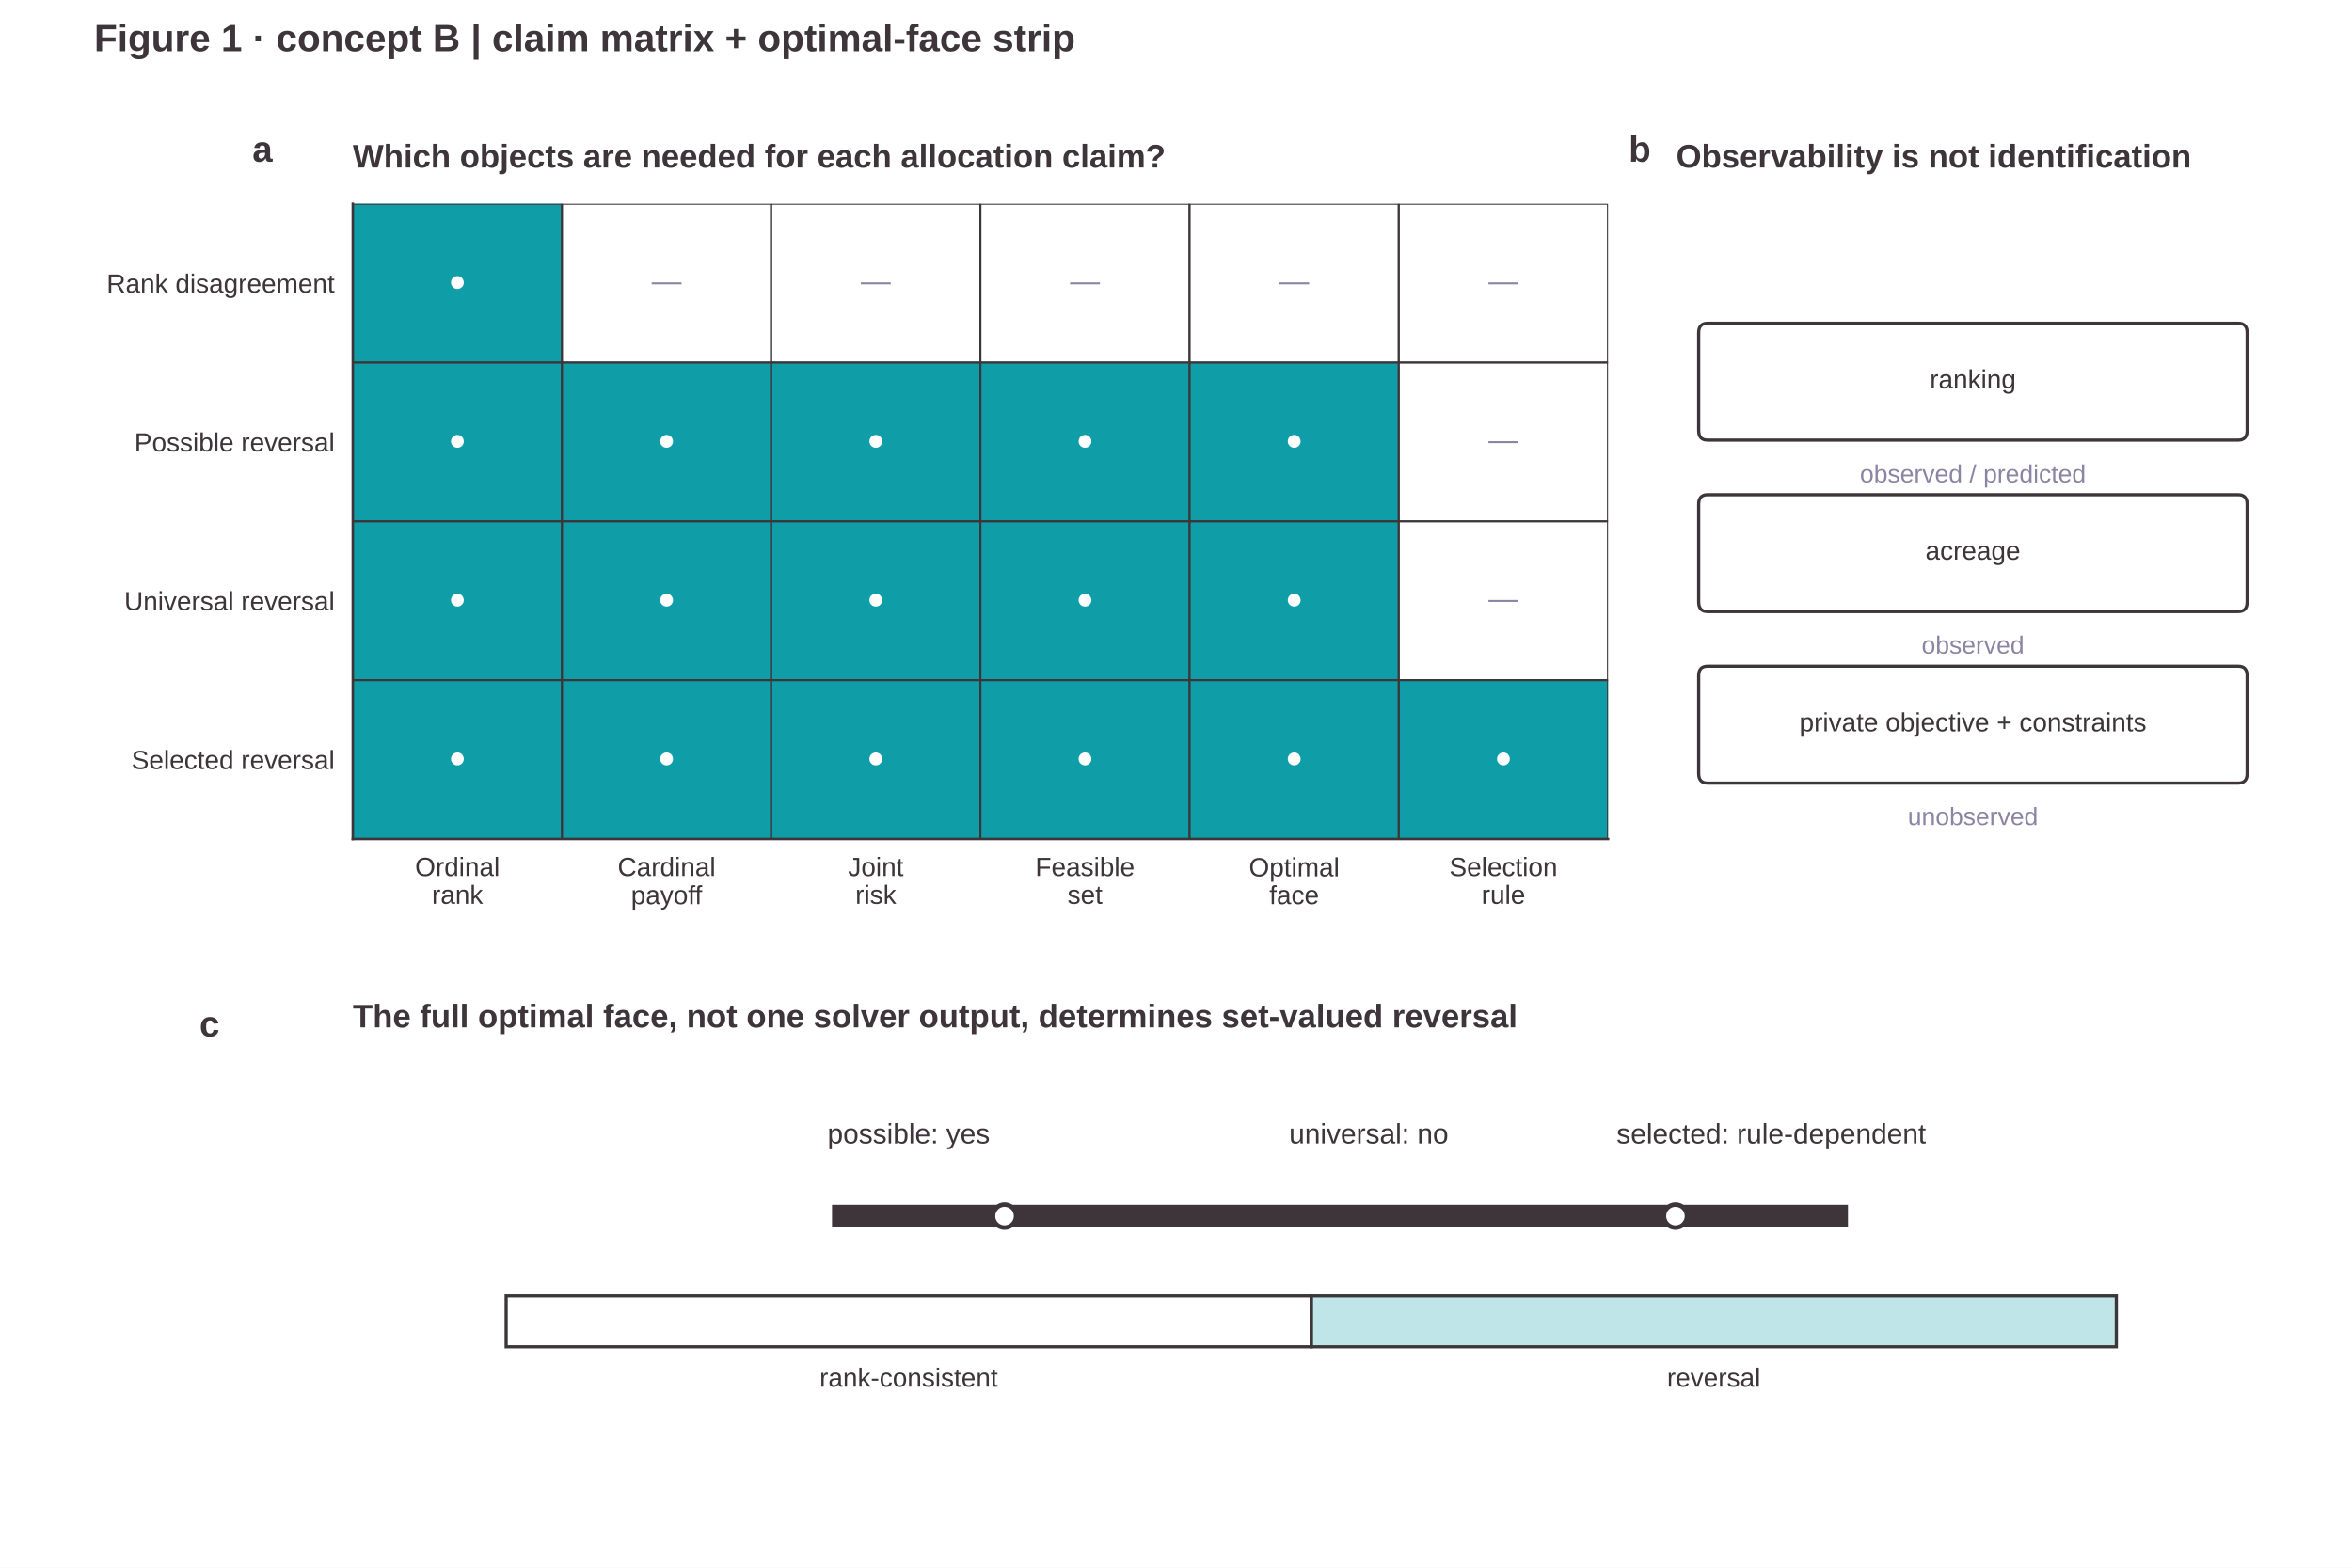
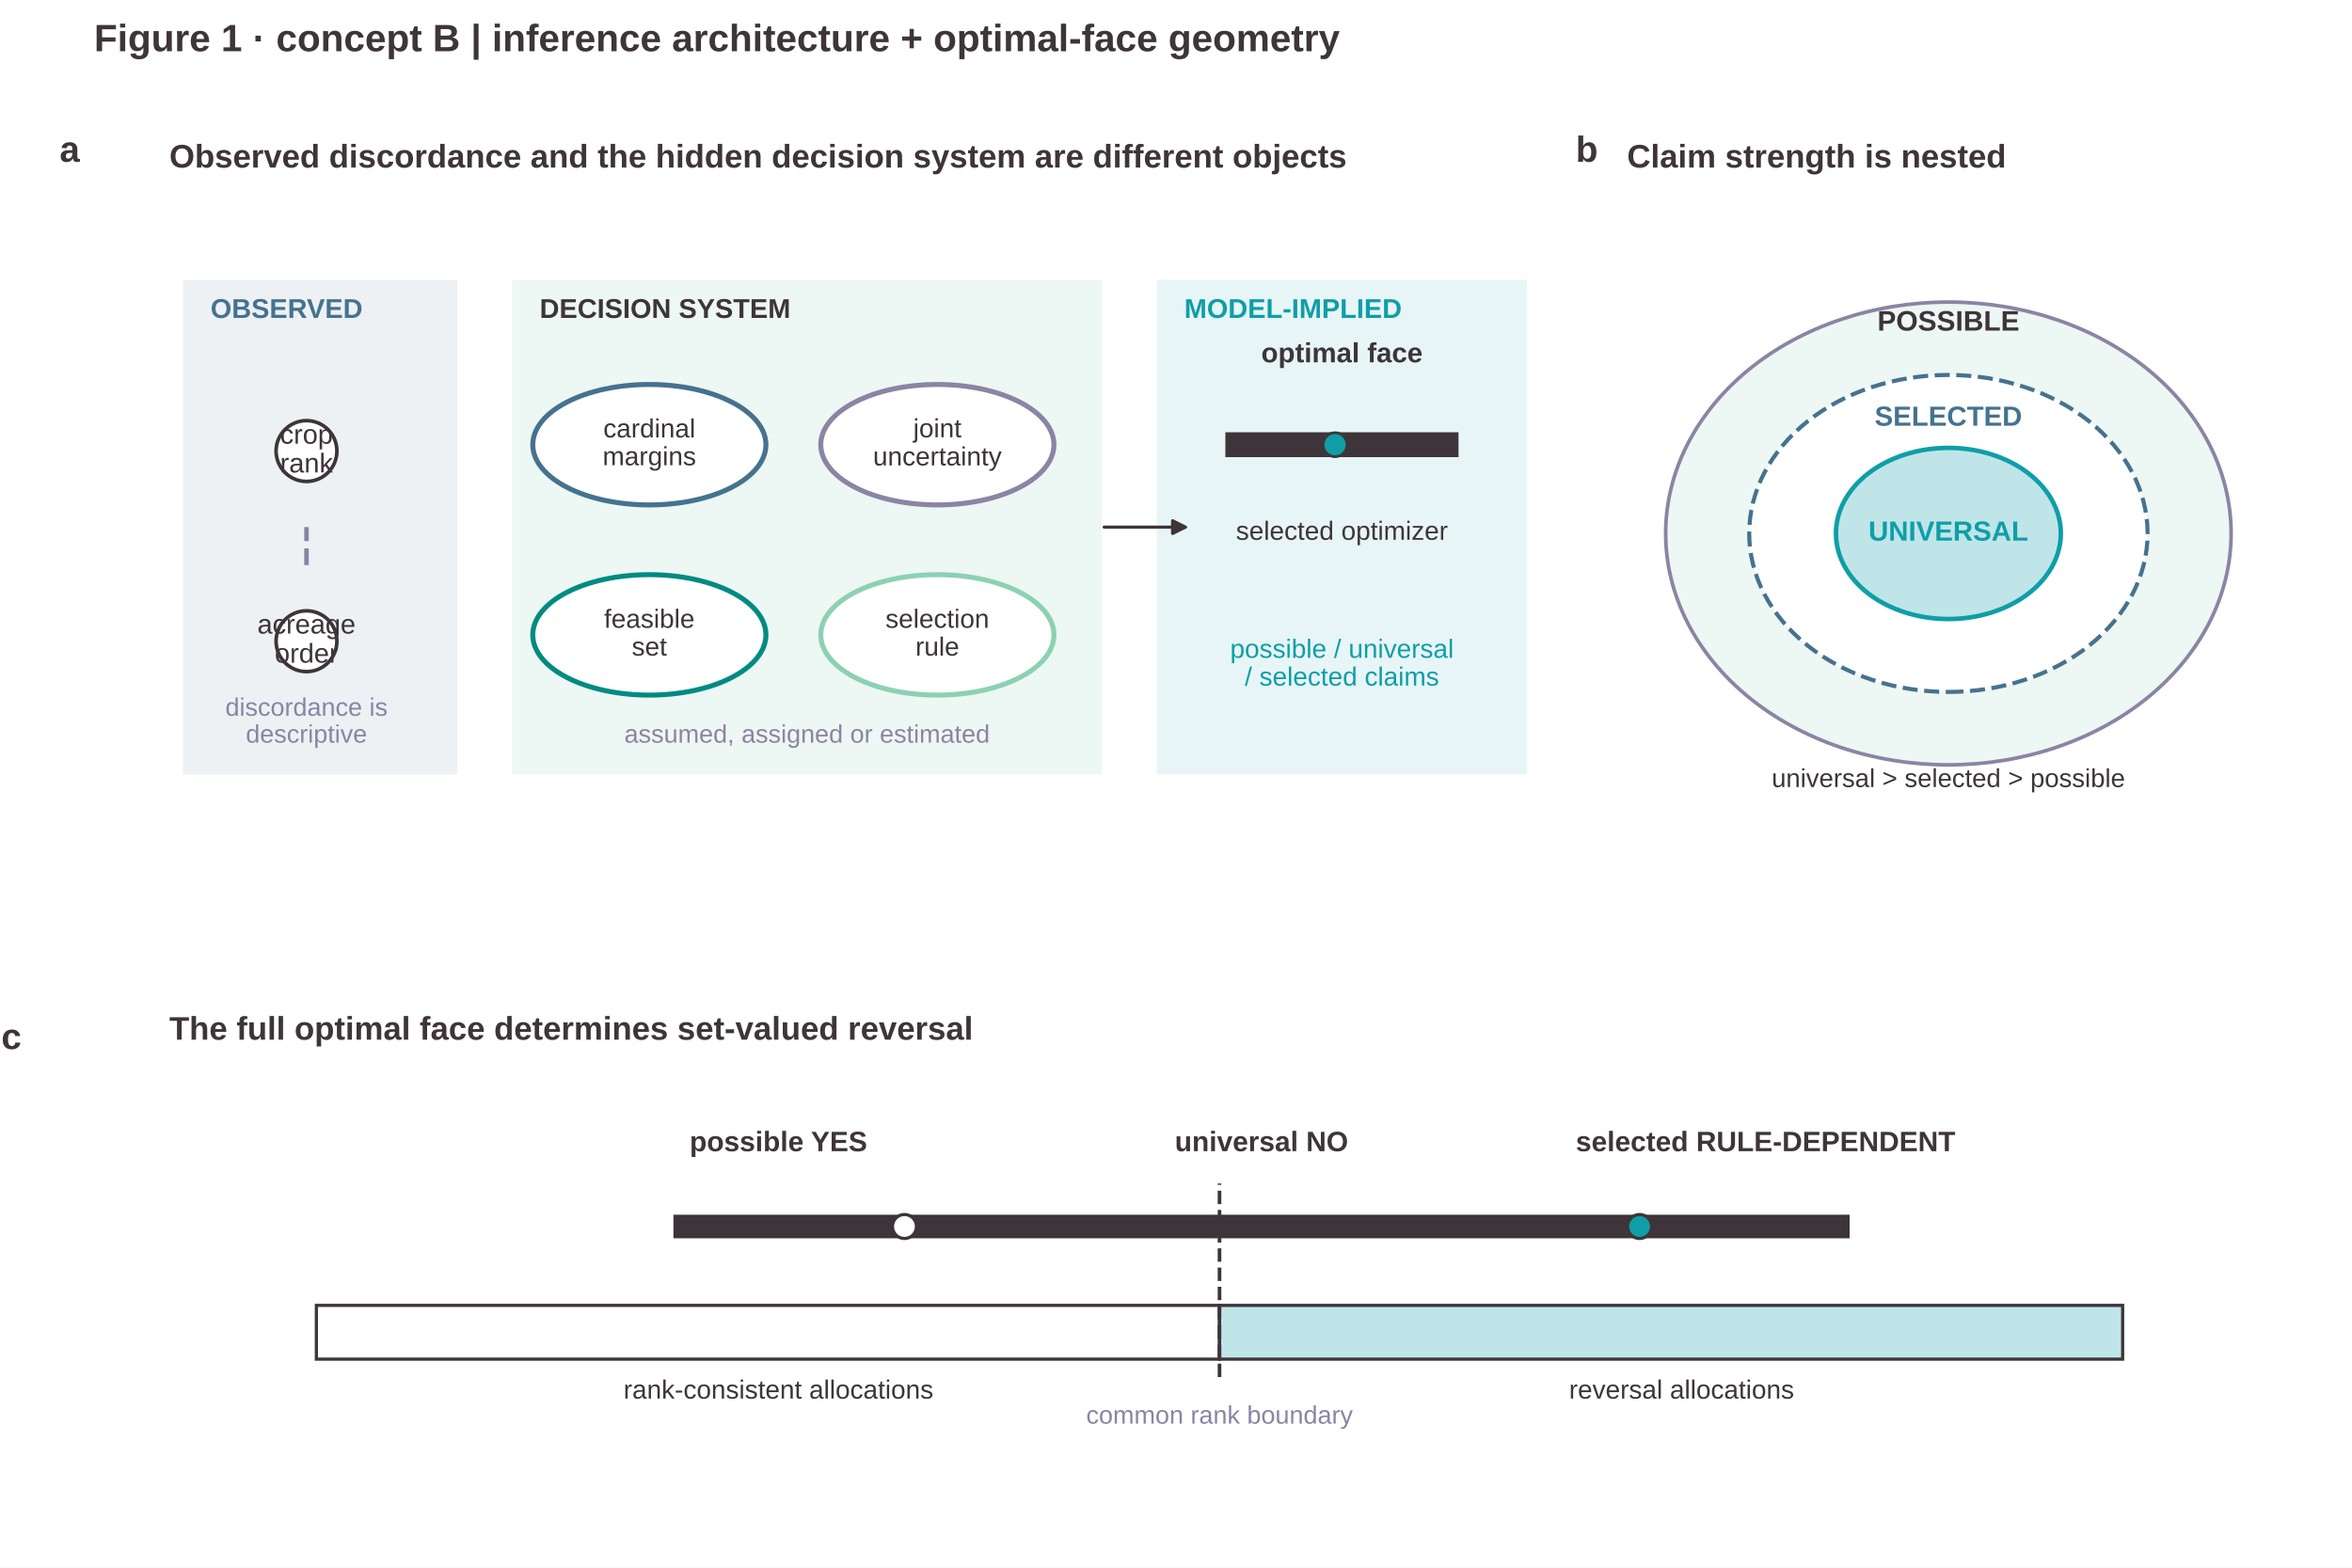
<svg xmlns="http://www.w3.org/2000/svg" xmlns:xlink="http://www.w3.org/1999/xlink" width="518.74pt" height="345.827pt" viewBox="0 0 518.74 345.827" version="1.1">
  <defs>
    <style type="text/css">*{stroke-linejoin: round; stroke-linecap: butt}</style>
  </defs>
  <g id="figure_1">
    <g id="patch_1">
      <path d="M 0 345.827 L 518.74 345.827 L 518.74 0 L 0 0 z " style="fill: #ffffff" />
    </g>
    <g id="axes_1">
      <g id="patch_2">
-         <path d="M 77.811 185.085 L 354.652 185.085 L 354.652 44.957 L 77.811 44.957 z " style="fill: #ffffff" />
+         <path d="M 40.374 170.818 L 100.87 170.818 L 100.87 61.739 L 40.374 61.739 z " clip-path="url(#p3e84987ea5)" style="fill: #45728f; fill-opacity: 0.094" />
      </g>
      <g id="patch_3">
-         <path d="M 77.811 44.957 L 123.951 44.957 L 123.951 79.989 L 77.811 79.989 z " clip-path="url(#pffe98ffa1f)" style="fill: #0f9ea8; stroke: #3d3539; stroke-width: 0.45; stroke-linejoin: miter" />
+         <path d="M 112.969 170.818 L 243.034 170.818 L 243.034 61.739 L 112.969 61.739 z " clip-path="url(#p3e84987ea5)" style="fill: #8cd1b2; fill-opacity: 0.157" />
      </g>
      <g id="patch_4">
-         <path d="M 123.951 44.957 L 170.091 44.957 L 170.091 79.989 L 123.951 79.989 z " clip-path="url(#pffe98ffa1f)" style="fill: #ffffff; stroke: #3d3539; stroke-width: 0.45; stroke-linejoin: miter" />
+         <path d="M 255.133 170.818 L 336.802 170.818 L 336.802 61.739 L 255.133 61.739 z " clip-path="url(#p3e84987ea5)" style="fill: #0f9ea8; fill-opacity: 0.094" />
+       </g>
+       <g id="PathCollection_1">
+         <path d="M 67.597 106.205 C 69.376 106.205 71.083 105.499 72.34 104.241 C 73.598 102.983 74.305 101.276 74.305 99.497 C 74.305 97.718 73.598 96.012 72.34 94.754 C 71.083 93.496 69.376 92.789 67.597 92.789 C 65.818 92.789 64.112 93.496 62.854 94.754 C 61.596 96.012 60.889 97.718 60.889 99.497 C 60.889 101.276 61.596 102.983 62.854 104.241 C 64.112 105.499 65.818 106.205 67.597 106.205 z " clip-path="url(#p3e84987ea5)" style="fill: #ffffff; stroke: #3d3539; stroke-width: 0.8" />
+         <path d="M 67.597 148.159 C 69.376 148.159 71.083 147.452 72.34 146.194 C 73.598 144.936 74.305 143.23 74.305 141.451 C 74.305 139.672 73.598 137.965 72.34 136.708 C 71.083 135.45 69.376 134.743 67.597 134.743 C 65.818 134.743 64.112 135.45 62.854 136.708 C 61.596 137.965 60.889 139.672 60.889 141.451 C 60.889 143.23 61.596 144.936 62.854 146.194 C 64.112 147.452 65.818 148.159 67.597 148.159 z " clip-path="url(#p3e84987ea5)" style="fill: #ffffff; stroke: #3d3539; stroke-width: 0.8" />
      </g>
      <g id="patch_5">
-         <path d="M 170.091 44.957 L 216.232 44.957 L 216.232 79.989 L 170.091 79.989 z " clip-path="url(#pffe98ffa1f)" style="fill: #ffffff; stroke: #3d3539; stroke-width: 0.45; stroke-linejoin: miter" />
+         <path d="M 143.216 111.384 C 150.035 111.384 156.575 109.984 161.397 107.493 C 166.218 105.002 168.927 101.622 168.927 98.099 C 168.927 94.575 166.218 91.196 161.397 88.705 C 156.575 86.213 150.035 84.813 143.216 84.813 C 136.398 84.813 129.858 86.213 125.036 88.705 C 120.215 91.196 117.506 94.575 117.506 98.099 C 117.506 101.622 120.215 105.002 125.036 107.493 C 129.858 109.984 136.398 111.384 143.216 111.384 z " clip-path="url(#p3e84987ea5)" style="fill: #ffffff; stroke: #45728f; stroke-width: 1.1; stroke-linejoin: miter" />
      </g>
      <g id="patch_6">
-         <path d="M 216.232 44.957 L 262.372 44.957 L 262.372 79.989 L 216.232 79.989 z " clip-path="url(#pffe98ffa1f)" style="fill: #ffffff; stroke: #3d3539; stroke-width: 0.45; stroke-linejoin: miter" />
+         <path d="M 206.737 111.384 C 213.555 111.384 220.095 109.984 224.917 107.493 C 229.738 105.002 232.447 101.622 232.447 98.099 C 232.447 94.575 229.738 91.196 224.917 88.705 C 220.095 86.213 213.555 84.813 206.737 84.813 C 199.918 84.813 193.378 86.213 188.557 88.705 C 183.735 91.196 181.026 94.575 181.026 98.099 C 181.026 101.622 183.735 105.002 188.557 107.493 C 193.378 109.984 199.918 111.384 206.737 111.384 z " clip-path="url(#p3e84987ea5)" style="fill: #ffffff; stroke: #8b84a3; stroke-width: 1.1; stroke-linejoin: miter" />
      </g>
      <g id="patch_7">
-         <path d="M 262.372 44.957 L 308.512 44.957 L 308.512 79.989 L 262.372 79.989 z " clip-path="url(#pffe98ffa1f)" style="fill: #ffffff; stroke: #3d3539; stroke-width: 0.45; stroke-linejoin: miter" />
+         <path d="M 143.216 153.338 C 150.035 153.338 156.575 151.938 161.397 149.447 C 166.218 146.955 168.927 143.576 168.927 140.052 C 168.927 136.529 166.218 133.15 161.397 130.658 C 156.575 128.167 150.035 126.767 143.216 126.767 C 136.398 126.767 129.858 128.167 125.036 130.658 C 120.215 133.15 117.506 136.529 117.506 140.052 C 117.506 143.576 120.215 146.955 125.036 149.447 C 129.858 151.938 136.398 153.338 143.216 153.338 z " clip-path="url(#p3e84987ea5)" style="fill: #ffffff; stroke: #008b82; stroke-width: 1.1; stroke-linejoin: miter" />
      </g>
      <g id="patch_8">
-         <path d="M 308.512 44.957 L 354.652 44.957 L 354.652 79.989 L 308.512 79.989 z " clip-path="url(#pffe98ffa1f)" style="fill: #ffffff; stroke: #3d3539; stroke-width: 0.45; stroke-linejoin: miter" />
+         <path d="M 206.737 153.338 C 213.555 153.338 220.095 151.938 224.917 149.447 C 229.738 146.955 232.447 143.576 232.447 140.052 C 232.447 136.529 229.738 133.15 224.917 130.658 C 220.095 128.167 213.555 126.767 206.737 126.767 C 199.918 126.767 193.378 128.167 188.557 130.658 C 183.735 133.15 181.026 136.529 181.026 140.052 C 181.026 143.576 183.735 146.955 188.557 149.447 C 193.378 151.938 199.918 153.338 206.737 153.338 z " clip-path="url(#p3e84987ea5)" style="fill: #ffffff; stroke: #8cd1b2; stroke-width: 1.1; stroke-linejoin: miter" />
      </g>
      <g id="patch_9">
-         <path d="M 77.811 79.989 L 123.951 79.989 L 123.951 115.021 L 77.811 115.021 z " clip-path="url(#pffe98ffa1f)" style="fill: #0f9ea8; stroke: #3d3539; stroke-width: 0.45; stroke-linejoin: miter" />
-       </g>
+         <path d="M 243.524 116.279 Q 252.865 116.279 261.423 116.279 " clip-path="url(#p3e84987ea5)" style="fill: none; stroke: #3d3539; stroke-width: 0.7; stroke-linecap: round" />
+         <path d="M 258.623 114.879 L 261.423 116.279 L 258.623 117.679 z " clip-path="url(#p3e84987ea5)" style="fill: #3d3539; stroke: #3d3539; stroke-width: 0.7; stroke-linecap: round" />
+       </g>
+       <g id="line2d_1">
+         <path d="M 67.597 124.669 L 67.597 116.279 " clip-path="url(#p3e84987ea5)" style="fill: none; stroke-dasharray: 3.7,1.6; stroke-dashoffset: 0; stroke: #8b84a3" />
+       </g>
+       <g id="line2d_2">
+         <path d="M 270.257 98.099 L 321.678 98.099 " clip-path="url(#p3e84987ea5)" style="fill: none; stroke: #3d3539; stroke-width: 5.5" />
+       </g>
+       <g id="text_1">
+         <text style="fill: #3d3539; font: 700 8px 'Arial', 'DejaVu Sans', 'Liberation Sans', sans-serif; text-anchor: start" x="13.151" y="35.687" transform="rotate(-0 13.15108 35.68722)">a</text>
+       </g>
+       <g id="text_2">
+         <text style="fill: #45728f; font: 700 6px 'Arial', 'DejaVu Sans', 'Liberation Sans', sans-serif; text-anchor: start" x="46.424" y="70.13" transform="rotate(-0 46.42362 70.12968)">OBSERVED</text>
+       </g>
+       <g id="text_3">
+         <text style="fill: #3d3539; font: 700 6px 'Arial', 'DejaVu Sans', 'Liberation Sans', sans-serif; text-anchor: start" x="119.018" y="70.13" transform="rotate(-0 119.0182 70.12968)">DECISION SYSTEM</text>
+       </g>
+       <g id="text_4">
+         <text style="fill: #0f9ea8; font: 700 6px 'Arial', 'DejaVu Sans', 'Liberation Sans', sans-serif; text-anchor: start" x="261.183" y="70.13" transform="rotate(-0 261.1827 70.12968)">MODEL-IMPLIED</text>
+       </g>
+       <g id="text_5">
+         <text style="fill: #3d3539; font: 6px 'Arial', 'DejaVu Sans', 'Liberation Sans', sans-serif" transform="translate(61.76158 97.87529)">crop</text>
+         <text style="fill: #3d3539; font: 6px 'Arial', 'DejaVu Sans', 'Liberation Sans', sans-serif" transform="translate(61.76158 104.2214)">rank</text>
+       </g>
+       <g id="text_6">
+         <text style="fill: #3d3539; font: 6px 'Arial', 'DejaVu Sans', 'Liberation Sans', sans-serif" transform="translate(56.75674 139.7586)">acreage</text>
+         <text style="fill: #3d3539; font: 6px 'Arial', 'DejaVu Sans', 'Liberation Sans', sans-serif" transform="translate(60.5944 146.1751)">order</text>
+       </g>
+       <g id="text_7">
+         <text style="fill: #8b84a3; font: 5.6px 'Arial', 'DejaVu Sans', 'Liberation Sans', sans-serif" transform="translate(49.70024 157.9032)">discordance is</text>
+         <text style="fill: #8b84a3; font: 5.6px 'Arial', 'DejaVu Sans', 'Liberation Sans', sans-serif" transform="translate(54.21437 163.8262)">descriptive</text>
+       </g>
+       <g id="text_8">
+         <text style="fill: #3d3539; font: 5.8px 'Arial', 'DejaVu Sans', 'Liberation Sans', sans-serif" transform="translate(133.0615 96.49691)">cardinal</text>
+         <text style="fill: #3d3539; font: 5.8px 'Arial', 'DejaVu Sans', 'Liberation Sans', sans-serif" transform="translate(132.9029 102.6315)">margins</text>
+       </g>
+       <g id="text_9">
+         <text style="fill: #3d3539; font: 5.8px 'Arial', 'DejaVu Sans', 'Liberation Sans', sans-serif" transform="translate(201.4171 96.46293)">joint</text>
+         <text style="fill: #3d3539; font: 5.8px 'Arial', 'DejaVu Sans', 'Liberation Sans', sans-serif" transform="translate(192.5521 102.6655)">uncertainty</text>
+       </g>
+       <g id="text_10">
+         <text style="fill: #3d3539; font: 5.8px 'Arial', 'DejaVu Sans', 'Liberation Sans', sans-serif" transform="translate(133.2214 138.4846)">feasible</text>
+         <text style="fill: #3d3539; font: 5.8px 'Arial', 'DejaVu Sans', 'Liberation Sans', sans-serif" transform="translate(139.3481 144.6192)">set</text>
+       </g>
+       <g id="text_11">
+         <text style="fill: #3d3539; font: 5.8px 'Arial', 'DejaVu Sans', 'Liberation Sans', sans-serif" transform="translate(195.2917 138.4846)">selection</text>
+         <text style="fill: #3d3539; font: 5.8px 'Arial', 'DejaVu Sans', 'Liberation Sans', sans-serif" transform="translate(201.9015 144.6192)">rule</text>
+       </g>
+       <g id="text_12">
+         <text style="fill: #8b84a3; font: 5.6px 'Arial', 'DejaVu Sans', 'Liberation Sans', sans-serif; text-anchor: middle" x="178.001" y="163.826" transform="rotate(-0 178.0014 163.8262)">assumed, assigned or estimated</text>
+       </g>
+       <g id="PathCollection_2">
+         <defs>
+           <path id="m1ed553d7f9" d="M 0 2.646 C 0.702 2.646 1.375 2.367 1.871 1.871 C 2.367 1.375 2.646 0.702 2.646 0 C 2.646 -0.702 2.367 -1.375 1.871 -1.871 C 1.375 -2.367 0.702 -2.646 0 -2.646 C -0.702 -2.646 -1.375 -2.367 -1.871 -1.871 C -2.367 -1.375 -2.646 -0.702 -2.646 0 C -2.646 0.702 -2.367 1.375 -1.871 1.871 C -1.375 2.367 -0.702 2.646 0 2.646 z " style="stroke: #3d3539; stroke-width: 0.6" />
+         </defs>
+         <g clip-path="url(#p3e84987ea5)">
+           <use xlink:href="#m1ed553d7f9" x="294.455" y="98.099" style="fill: #0f9ea8; stroke: #3d3539; stroke-width: 0.6" />
+         </g>
+       </g>
+       <g id="text_13">
+         <text style="fill: #3d3539; font: 600 6.1px 'Arial', 'DejaVu Sans', 'Liberation Sans', sans-serif; text-anchor: middle" x="295.968" y="79.919" transform="rotate(-0 295.9677 79.91887)">optimal face</text>
+       </g>
+       <g id="text_14">
+         <text style="fill: #3d3539; font: 5.8px 'Arial', 'DejaVu Sans', 'Liberation Sans', sans-serif; text-anchor: middle" x="295.968" y="119.076" transform="rotate(-0 295.9677 119.0756)">selected optimizer</text>
+       </g>
+       <g id="text_15">
+         <text style="fill: #0f9ea8; font: 5.8px 'Arial', 'DejaVu Sans', 'Liberation Sans', sans-serif" transform="translate(271.3063 145.1055)">possible / universal</text>
+         <text style="fill: #0f9ea8; font: 5.8px 'Arial', 'DejaVu Sans', 'Liberation Sans', sans-serif" transform="translate(274.533 151.2401)">/ selected claims</text>
+       </g>
+       <g id="text_16">
+         <text style="fill: #3d3539; font: 600 7.2px 'Arial', 'DejaVu Sans', 'Liberation Sans', sans-serif; text-anchor: start" x="37.349" y="36.957" transform="rotate(-0 37.34929 36.95748)">Observed discordance and the hidden decision system are different objects</text>
+       </g>
+     </g>
+     <g id="axes_2">
      <g id="patch_10">
-         <path d="M 123.951 79.989 L 170.091 79.989 L 170.091 115.021 L 123.951 115.021 z " clip-path="url(#pffe98ffa1f)" style="fill: #0f9ea8; stroke: #3d3539; stroke-width: 0.45; stroke-linejoin: miter" />
+         <path d="M 429.724 168.721 C 446.261 168.721 462.124 163.343 473.817 153.77 C 485.511 144.198 492.081 131.214 492.081 117.677 C 492.081 104.14 485.511 91.156 473.817 81.584 C 462.124 72.012 446.261 66.634 429.724 66.634 C 413.187 66.634 397.325 72.012 385.631 81.584 C 373.938 91.156 367.367 104.14 367.367 117.677 C 367.367 131.214 373.938 144.198 385.631 153.77 C 397.325 163.343 413.187 168.721 429.724 168.721 z " clip-path="url(#pc36382f0c3)" style="fill: #8cd1b2; fill-opacity: 0.157; stroke: #8b84a3; stroke-width: 0.8; stroke-linejoin: miter" />
      </g>
      <g id="patch_11">
-         <path d="M 170.091 79.989 L 216.232 79.989 L 216.232 115.021 L 170.091 115.021 z " clip-path="url(#pffe98ffa1f)" style="fill: #0f9ea8; stroke: #3d3539; stroke-width: 0.45; stroke-linejoin: miter" />
+         <path d="M 429.724 152.639 C 441.375 152.639 452.551 148.955 460.79 142.399 C 469.028 135.842 473.657 126.949 473.657 117.677 C 473.657 108.405 469.028 99.512 460.79 92.956 C 452.551 86.4 441.375 82.716 429.724 82.716 C 418.073 82.716 406.897 86.4 398.659 92.956 C 390.42 99.512 385.791 108.405 385.791 117.677 C 385.791 126.949 390.42 135.842 398.659 142.399 C 406.897 148.955 418.073 152.639 429.724 152.639 z " clip-path="url(#pc36382f0c3)" style="fill: #ffffff; stroke-dasharray: 3.33,1.44; stroke-dashoffset: 0; stroke: #45728f; stroke-width: 0.9; stroke-linejoin: miter" />
      </g>
      <g id="patch_12">
-         <path d="M 216.232 79.989 L 262.372 79.989 L 262.372 115.021 L 216.232 115.021 z " clip-path="url(#pffe98ffa1f)" style="fill: #0f9ea8; stroke: #3d3539; stroke-width: 0.45; stroke-linejoin: miter" />
-       </g>
+         <path d="M 429.724 136.556 C 436.301 136.556 442.61 134.567 447.261 131.027 C 451.912 127.486 454.525 122.684 454.525 117.677 C 454.525 112.67 451.912 107.868 447.261 104.328 C 442.61 100.787 436.301 98.798 429.724 98.798 C 423.147 98.798 416.838 100.787 412.187 104.328 C 407.536 107.868 404.923 112.67 404.923 117.677 C 404.923 122.684 407.536 127.486 412.187 131.027 C 416.838 134.567 423.147 136.556 429.724 136.556 z " clip-path="url(#pc36382f0c3)" style="fill: #0f9ea8; fill-opacity: 0.267; stroke: #0f9ea8; stroke-linejoin: miter" />
+       </g>
+       <g id="text_17">
+         <text style="fill: #3d3539; font: 700 8px 'Arial', 'DejaVu Sans', 'Liberation Sans', sans-serif; text-anchor: start" x="347.526" y="35.687" transform="rotate(-0 347.5263 35.68722)">b</text>
+       </g>
+       <g id="text_18">
+         <text style="fill: #3d3539; font: 700 6.2px 'Arial', 'DejaVu Sans', 'Liberation Sans', sans-serif; text-anchor: middle" x="429.724" y="72.927" transform="rotate(-0 429.7241 72.9266)">POSSIBLE</text>
+       </g>
+       <g id="text_19">
+         <text style="fill: #45728f; font: 700 6.1px 'Arial', 'DejaVu Sans', 'Liberation Sans', sans-serif; text-anchor: middle" x="429.724" y="93.903" transform="rotate(-0 429.7241 93.90343)">SELECTED</text>
+       </g>
+       <g id="text_20">
+         <text style="fill: #0f9ea8; font: 700 6.1px 'Arial', 'DejaVu Sans', 'Liberation Sans', sans-serif; text-anchor: middle" x="429.724" y="119.258" transform="rotate(-0 429.7241 119.2584)">UNIVERSAL</text>
+       </g>
+       <g id="text_21">
+         <text style="fill: #3d3539; font: 5.7px 'Arial', 'DejaVu Sans', 'Liberation Sans', sans-serif; text-anchor: middle" x="429.724" y="173.615" transform="rotate(-0 429.7241 173.6154)">universal  &gt;  selected  &gt;  possible</text>
+       </g>
+       <g id="text_22">
+         <text style="fill: #3d3539; font: 600 7.2px 'Arial', 'DejaVu Sans', 'Liberation Sans', sans-serif; text-anchor: start" x="358.864" y="36.957" transform="rotate(-0 358.864 36.95748)">Claim strength is nested</text>
+       </g>
+     </g>
+     <g id="axes_3">
      <g id="patch_13">
-         <path d="M 262.372 79.989 L 308.512 79.989 L 308.512 115.021 L 262.372 115.021 z " clip-path="url(#pffe98ffa1f)" style="fill: #0f9ea8; stroke: #3d3539; stroke-width: 0.45; stroke-linejoin: miter" />
+         <path d="M 69.776 299.824 L 268.967 299.824 L 268.967 287.961 L 69.776 287.961 z " clip-path="url(#p42ca08eb33)" style="fill: #ffffff; stroke: #3d3539; stroke-width: 0.7; stroke-linejoin: miter" />
      </g>
      <g id="patch_14">
-         <path d="M 308.512 79.989 L 354.652 79.989 L 354.652 115.021 L 308.512 115.021 z " clip-path="url(#pffe98ffa1f)" style="fill: #ffffff; stroke: #3d3539; stroke-width: 0.45; stroke-linejoin: miter" />
-       </g>
-       <g id="patch_15">
-         <path d="M 77.811 115.021 L 123.951 115.021 L 123.951 150.053 L 77.811 150.053 z " clip-path="url(#pffe98ffa1f)" style="fill: #0f9ea8; stroke: #3d3539; stroke-width: 0.45; stroke-linejoin: miter" />
-       </g>
-       <g id="patch_16">
-         <path d="M 123.951 115.021 L 170.091 115.021 L 170.091 150.053 L 123.951 150.053 z " clip-path="url(#pffe98ffa1f)" style="fill: #0f9ea8; stroke: #3d3539; stroke-width: 0.45; stroke-linejoin: miter" />
-       </g>
-       <g id="patch_17">
-         <path d="M 170.091 115.021 L 216.232 115.021 L 216.232 150.053 L 170.091 150.053 z " clip-path="url(#pffe98ffa1f)" style="fill: #0f9ea8; stroke: #3d3539; stroke-width: 0.45; stroke-linejoin: miter" />
-       </g>
-       <g id="patch_18">
-         <path d="M 216.232 115.021 L 262.372 115.021 L 262.372 150.053 L 216.232 150.053 z " clip-path="url(#pffe98ffa1f)" style="fill: #0f9ea8; stroke: #3d3539; stroke-width: 0.45; stroke-linejoin: miter" />
-       </g>
-       <g id="patch_19">
-         <path d="M 262.372 115.021 L 308.512 115.021 L 308.512 150.053 L 262.372 150.053 z " clip-path="url(#pffe98ffa1f)" style="fill: #0f9ea8; stroke: #3d3539; stroke-width: 0.45; stroke-linejoin: miter" />
-       </g>
-       <g id="patch_20">
-         <path d="M 308.512 115.021 L 354.652 115.021 L 354.652 150.053 L 308.512 150.053 z " clip-path="url(#pffe98ffa1f)" style="fill: #ffffff; stroke: #3d3539; stroke-width: 0.45; stroke-linejoin: miter" />
-       </g>
-       <g id="patch_21">
-         <path d="M 77.811 150.053 L 123.951 150.053 L 123.951 185.085 L 77.811 185.085 z " clip-path="url(#pffe98ffa1f)" style="fill: #0f9ea8; stroke: #3d3539; stroke-width: 0.45; stroke-linejoin: miter" />
-       </g>
-       <g id="patch_22">
-         <path d="M 123.951 150.053 L 170.091 150.053 L 170.091 185.085 L 123.951 185.085 z " clip-path="url(#pffe98ffa1f)" style="fill: #0f9ea8; stroke: #3d3539; stroke-width: 0.45; stroke-linejoin: miter" />
-       </g>
-       <g id="patch_23">
-         <path d="M 170.091 150.053 L 216.232 150.053 L 216.232 185.085 L 170.091 185.085 z " clip-path="url(#pffe98ffa1f)" style="fill: #0f9ea8; stroke: #3d3539; stroke-width: 0.45; stroke-linejoin: miter" />
-       </g>
-       <g id="patch_24">
-         <path d="M 216.232 150.053 L 262.372 150.053 L 262.372 185.085 L 216.232 185.085 z " clip-path="url(#pffe98ffa1f)" style="fill: #0f9ea8; stroke: #3d3539; stroke-width: 0.45; stroke-linejoin: miter" />
-       </g>
-       <g id="patch_25">
-         <path d="M 262.372 150.053 L 308.512 150.053 L 308.512 185.085 L 262.372 185.085 z " clip-path="url(#pffe98ffa1f)" style="fill: #0f9ea8; stroke: #3d3539; stroke-width: 0.45; stroke-linejoin: miter" />
-       </g>
-       <g id="patch_26">
-         <path d="M 308.512 150.053 L 354.652 150.053 L 354.652 185.085 L 308.512 185.085 z " clip-path="url(#pffe98ffa1f)" style="fill: #0f9ea8; stroke: #3d3539; stroke-width: 0.45; stroke-linejoin: miter" />
-       </g>
-       <g id="matplotlib.axis_1">
-         <g id="xtick_1">
-           <g id="line2d_1" />
-           <g id="text_1">
-             <text style="fill: #3d3539; font: 5.8px 'Arial', 'DejaVu Sans', 'Liberation Sans', sans-serif" transform="translate(91.53317 193.2362)">Ordinal</text>
-             <text style="fill: #3d3539; font: 5.8px 'Arial', 'DejaVu Sans', 'Liberation Sans', sans-serif" transform="translate(95.24018 199.3708)">rank</text>
-           </g>
+         <path d="M 268.967 299.824 L 468.158 299.824 L 468.158 287.961 L 268.967 287.961 z " clip-path="url(#p42ca08eb33)" style="fill: #0f9ea8; fill-opacity: 0.267; stroke: #3d3539; stroke-width: 0.7; stroke-linejoin: miter" />
+       </g>
+       <g id="line2d_3">
+         <path d="M 148.526 270.562 L 407.937 270.562 " clip-path="url(#p42ca08eb33)" style="fill: none; stroke: #3d3539; stroke-width: 5.2" />
+       </g>
+       <g id="line2d_4">
+         <path d="M 268.967 303.778 L 268.967 261.072 " clip-path="url(#p42ca08eb33)" style="fill: none; stroke-dasharray: 2.96,1.28; stroke-dashoffset: 0; stroke: #3d3539; stroke-width: 0.8" />
+       </g>
+       <g id="text_23">
+         <text style="fill: #3d3539; font: 700 8px 'Arial', 'DejaVu Sans', 'Liberation Sans', sans-serif; text-anchor: start" x="0.29" y="231.418" transform="rotate(-0 0.290494 231.418)">c</text>
+       </g>
+       <g id="PathCollection_3">
+         <defs>
+           <path id="C0_0_8379e91bce" d="M 0 2.646 C 0.702 2.646 1.375 2.367 1.871 1.871 C 2.367 1.375 2.646 0.702 2.646 -0 C 2.646 -0.702 2.367 -1.375 1.871 -1.871 C 1.375 -2.367 0.702 -2.646 0 -2.646 C -0.702 -2.646 -1.375 -2.367 -1.871 -1.871 C -2.367 -1.375 -2.646 -0.702 -2.646 0 C -2.646 0.702 -2.367 1.375 -1.871 1.871 C -1.375 2.367 -0.702 2.646 0 2.646 z " />
+         </defs>
+         <g clip-path="url(#p42ca08eb33)">
+           <use xlink:href="#C0_0_8379e91bce" x="199.482" y="270.562" style="fill: #ffffff; stroke: #3d3539; stroke-width: 0.7" />
        </g>
-         <g id="xtick_2">
-           <g id="line2d_2" />
-           <g id="text_2">
-             <text style="fill: #3d3539; font: 5.8px 'Arial', 'DejaVu Sans', 'Liberation Sans', sans-serif" transform="translate(136.222 193.2362)">Cardinal</text>
-             <text style="fill: #3d3539; font: 5.8px 'Arial', 'DejaVu Sans', 'Liberation Sans', sans-serif" transform="translate(139.1728 199.4556)">payoff</text>
-           </g>
+         <g clip-path="url(#p42ca08eb33)">
+           <use xlink:href="#C0_0_8379e91bce" x="361.614" y="270.562" style="fill: #0f9ea8; stroke: #3d3539; stroke-width: 0.7" />
        </g>
-         <g id="xtick_3">
-           <g id="line2d_3" />
-           <g id="text_3">
-             <text style="fill: #3d3539; font: 5.8px 'Arial', 'DejaVu Sans', 'Liberation Sans', sans-serif" transform="translate(187.0362 193.2362)">Joint</text>
-             <text style="fill: #3d3539; font: 5.8px 'Arial', 'DejaVu Sans', 'Liberation Sans', sans-serif" transform="translate(188.6516 199.3708)">risk</text>
-           </g>
-         </g>
-         <g id="xtick_4">
-           <g id="line2d_4" />
-           <g id="text_4">
-             <text style="fill: #3d3539; font: 5.8px 'Arial', 'DejaVu Sans', 'Liberation Sans', sans-serif" transform="translate(228.3412 193.2362)">Feasible</text>
-             <text style="fill: #3d3539; font: 5.8px 'Arial', 'DejaVu Sans', 'Liberation Sans', sans-serif" transform="translate(235.4335 199.3708)">set</text>
-           </g>
-         </g>
-         <g id="xtick_5">
-           <g id="line2d_5" />
-           <g id="text_5">
-             <text style="fill: #3d3539; font: 5.8px 'Arial', 'DejaVu Sans', 'Liberation Sans', sans-serif" transform="translate(275.4511 193.3105)">Optimal</text>
-             <text style="fill: #3d3539; font: 5.8px 'Arial', 'DejaVu Sans', 'Liberation Sans', sans-serif" transform="translate(279.961 199.4451)">face</text>
-           </g>
-         </g>
-         <g id="xtick_6">
-           <g id="line2d_6" />
-           <g id="text_6">
-             <text style="fill: #3d3539; font: 5.8px 'Arial', 'DejaVu Sans', 'Liberation Sans', sans-serif" transform="translate(319.6528 193.2362)">Selection</text>
-             <text style="fill: #3d3539; font: 5.8px 'Arial', 'DejaVu Sans', 'Liberation Sans', sans-serif" transform="translate(326.747 199.3708)">rule</text>
-           </g>
-         </g>
-       </g>
-       <g id="matplotlib.axis_2">
-         <g id="ytick_1">
-           <g id="line2d_7" />
-           <g id="text_7">
-             <text style="fill: #3d3539; font: 5.8px 'Arial', 'DejaVu Sans', 'Liberation Sans', sans-serif; text-anchor: end" x="73.811" y="64.549" transform="rotate(-0 73.81102 64.54915)">Rank disagreement</text>
-           </g>
-         </g>
-         <g id="ytick_2">
-           <g id="line2d_8" />
-           <g id="text_8">
-             <text style="fill: #3d3539; font: 5.8px 'Arial', 'DejaVu Sans', 'Liberation Sans', sans-serif; text-anchor: end" x="73.811" y="99.581" transform="rotate(-0 73.81102 99.58095)">Possible reversal</text>
-           </g>
-         </g>
-         <g id="ytick_3">
-           <g id="line2d_9" />
-           <g id="text_9">
-             <text style="fill: #3d3539; font: 5.8px 'Arial', 'DejaVu Sans', 'Liberation Sans', sans-serif; text-anchor: end" x="73.811" y="134.613" transform="rotate(-0 73.81102 134.6128)">Universal reversal</text>
-           </g>
-         </g>
-         <g id="ytick_4">
-           <g id="line2d_10" />
-           <g id="text_10">
-             <text style="fill: #3d3539; font: 5.8px 'Arial', 'DejaVu Sans', 'Liberation Sans', sans-serif; text-anchor: end" x="73.811" y="169.645" transform="rotate(-0 73.81102 169.6446)">Selected reversal</text>
-           </g>
-         </g>
-       </g>
-       <g id="patch_27">
-         <path d="M 77.811 185.085 L 77.811 44.957 " style="fill: none; stroke: #3d3539; stroke-width: 0.55; stroke-linejoin: miter; stroke-linecap: square" />
-       </g>
-       <g id="patch_28">
-         <path d="M 77.811 185.085 L 354.652 185.085 " style="fill: none; stroke: #3d3539; stroke-width: 0.55; stroke-linejoin: miter; stroke-linecap: square" />
-       </g>
-       <g id="text_11">
-         <text style="fill: #3d3539; font: 700 8px 'Arial', 'DejaVu Sans', 'Liberation Sans', sans-serif; text-anchor: start" x="55.664" y="35.672" transform="rotate(-0 55.66372 35.67173)">a</text>
-       </g>
-       <g id="text_12">
-         <text style="fill: #ffffff; font: 6.6px 'Arial', 'DejaVu Sans', 'Liberation Sans', sans-serif; text-anchor: middle" x="100.881" y="64.18" transform="rotate(-0 100.8811 64.17959)">●</text>
-       </g>
-       <g id="text_13">
-         <text style="fill: #8b84a3; font: 6.6px 'Arial', 'DejaVu Sans', 'Liberation Sans', sans-serif; text-anchor: middle" x="147.021" y="64.18" transform="rotate(-0 147.0214 64.17959)">—</text>
-       </g>
-       <g id="text_14">
-         <text style="fill: #8b84a3; font: 6.6px 'Arial', 'DejaVu Sans', 'Liberation Sans', sans-serif; text-anchor: middle" x="193.162" y="64.18" transform="rotate(-0 193.1616 64.17959)">—</text>
-       </g>
-       <g id="text_15">
-         <text style="fill: #8b84a3; font: 6.6px 'Arial', 'DejaVu Sans', 'Liberation Sans', sans-serif; text-anchor: middle" x="239.302" y="64.18" transform="rotate(-0 239.3018 64.17959)">—</text>
-       </g>
-       <g id="text_16">
-         <text style="fill: #8b84a3; font: 6.6px 'Arial', 'DejaVu Sans', 'Liberation Sans', sans-serif; text-anchor: middle" x="285.442" y="64.18" transform="rotate(-0 285.442 64.17959)">—</text>
-       </g>
-       <g id="text_17">
-         <text style="fill: #8b84a3; font: 6.6px 'Arial', 'DejaVu Sans', 'Liberation Sans', sans-serif; text-anchor: middle" x="331.582" y="64.18" transform="rotate(-0 331.5823 64.17959)">—</text>
-       </g>
-       <g id="text_18">
-         <text style="fill: #ffffff; font: 6.6px 'Arial', 'DejaVu Sans', 'Liberation Sans', sans-serif; text-anchor: middle" x="100.881" y="99.211" transform="rotate(-0 100.8811 99.21139)">●</text>
-       </g>
-       <g id="text_19">
-         <text style="fill: #ffffff; font: 6.6px 'Arial', 'DejaVu Sans', 'Liberation Sans', sans-serif; text-anchor: middle" x="147.021" y="99.211" transform="rotate(-0 147.0214 99.21139)">●</text>
-       </g>
-       <g id="text_20">
-         <text style="fill: #ffffff; font: 6.6px 'Arial', 'DejaVu Sans', 'Liberation Sans', sans-serif; text-anchor: middle" x="193.162" y="99.211" transform="rotate(-0 193.1616 99.21139)">●</text>
-       </g>
-       <g id="text_21">
-         <text style="fill: #ffffff; font: 6.6px 'Arial', 'DejaVu Sans', 'Liberation Sans', sans-serif; text-anchor: middle" x="239.302" y="99.211" transform="rotate(-0 239.3018 99.21139)">●</text>
-       </g>
-       <g id="text_22">
-         <text style="fill: #ffffff; font: 6.6px 'Arial', 'DejaVu Sans', 'Liberation Sans', sans-serif; text-anchor: middle" x="285.442" y="99.211" transform="rotate(-0 285.442 99.21139)">●</text>
-       </g>
-       <g id="text_23">
-         <text style="fill: #8b84a3; font: 6.6px 'Arial', 'DejaVu Sans', 'Liberation Sans', sans-serif; text-anchor: middle" x="331.582" y="99.211" transform="rotate(-0 331.5823 99.21139)">—</text>
      </g>
      <g id="text_24">
-         <text style="fill: #ffffff; font: 6.6px 'Arial', 'DejaVu Sans', 'Liberation Sans', sans-serif; text-anchor: middle" x="100.881" y="134.243" transform="rotate(-0 100.8811 134.2432)">●</text>
+         <text style="fill: #3d3539; font: 600 6.2px 'Arial', 'DejaVu Sans', 'Liberation Sans', sans-serif; text-anchor: middle" x="171.687" y="253.954" transform="rotate(-0 171.6874 253.9543)">possible  YES</text>
      </g>
      <g id="text_25">
-         <text style="fill: #ffffff; font: 6.6px 'Arial', 'DejaVu Sans', 'Liberation Sans', sans-serif; text-anchor: middle" x="147.021" y="134.243" transform="rotate(-0 147.0214 134.2432)">●</text>
+         <text style="fill: #3d3539; font: 600 6.2px 'Arial', 'DejaVu Sans', 'Liberation Sans', sans-serif; text-anchor: middle" x="278.231" y="253.954" transform="rotate(-0 278.2315 253.9543)">universal  NO</text>
      </g>
      <g id="text_26">
-         <text style="fill: #ffffff; font: 6.6px 'Arial', 'DejaVu Sans', 'Liberation Sans', sans-serif; text-anchor: middle" x="193.162" y="134.243" transform="rotate(-0 193.1616 134.2432)">●</text>
+         <text style="fill: #3d3539; font: 600 6.2px 'Arial', 'DejaVu Sans', 'Liberation Sans', sans-serif; text-anchor: middle" x="389.408" y="253.954" transform="rotate(-0 389.4079 253.9543)">selected  RULE-DEPENDENT</text>
      </g>
      <g id="text_27">
-         <text style="fill: #ffffff; font: 6.6px 'Arial', 'DejaVu Sans', 'Liberation Sans', sans-serif; text-anchor: middle" x="239.302" y="134.243" transform="rotate(-0 239.3018 134.2432)">●</text>
+         <text style="fill: #3d3539; font: 5.8px 'Arial', 'DejaVu Sans', 'Liberation Sans', sans-serif; text-anchor: middle" x="171.687" y="308.523" transform="rotate(-0 171.6874 308.523)">rank-consistent allocations</text>
      </g>
      <g id="text_28">
-         <text style="fill: #ffffff; font: 6.6px 'Arial', 'DejaVu Sans', 'Liberation Sans', sans-serif; text-anchor: middle" x="285.442" y="134.243" transform="rotate(-0 285.442 134.2432)">●</text>
+         <text style="fill: #3d3539; font: 5.8px 'Arial', 'DejaVu Sans', 'Liberation Sans', sans-serif; text-anchor: middle" x="370.878" y="308.523" transform="rotate(-0 370.8785 308.523)">reversal allocations</text>
      </g>
      <g id="text_29">
-         <text style="fill: #8b84a3; font: 6.6px 'Arial', 'DejaVu Sans', 'Liberation Sans', sans-serif; text-anchor: middle" x="331.582" y="134.243" transform="rotate(-0 331.5823 134.2432)">—</text>
+         <text style="fill: #8b84a3; font: 5.6px 'Arial', 'DejaVu Sans', 'Liberation Sans', sans-serif; text-anchor: middle" x="268.967" y="314.059" transform="rotate(-0 268.9668 314.0589)">common rank boundary</text>
      </g>
      <g id="text_30">
-         <text style="fill: #ffffff; font: 6.6px 'Arial', 'DejaVu Sans', 'Liberation Sans', sans-serif; text-anchor: middle" x="100.881" y="169.275" transform="rotate(-0 100.8811 169.275)">●</text>
-       </g>
-       <g id="text_31">
-         <text style="fill: #ffffff; font: 6.6px 'Arial', 'DejaVu Sans', 'Liberation Sans', sans-serif; text-anchor: middle" x="147.021" y="169.275" transform="rotate(-0 147.0214 169.275)">●</text>
-       </g>
-       <g id="text_32">
-         <text style="fill: #ffffff; font: 6.6px 'Arial', 'DejaVu Sans', 'Liberation Sans', sans-serif; text-anchor: middle" x="193.162" y="169.275" transform="rotate(-0 193.1616 169.275)">●</text>
-       </g>
-       <g id="text_33">
-         <text style="fill: #ffffff; font: 6.6px 'Arial', 'DejaVu Sans', 'Liberation Sans', sans-serif; text-anchor: middle" x="239.302" y="169.275" transform="rotate(-0 239.3018 169.275)">●</text>
-       </g>
-       <g id="text_34">
-         <text style="fill: #ffffff; font: 6.6px 'Arial', 'DejaVu Sans', 'Liberation Sans', sans-serif; text-anchor: middle" x="285.442" y="169.275" transform="rotate(-0 285.442 169.275)">●</text>
-       </g>
-       <g id="text_35">
-         <text style="fill: #ffffff; font: 6.6px 'Arial', 'DejaVu Sans', 'Liberation Sans', sans-serif; text-anchor: middle" x="331.582" y="169.275" transform="rotate(-0 331.5823 169.275)">●</text>
-       </g>
-       <g id="text_36">
-         <text style="fill: #3d3539; font: 600 7.2px 'Arial', 'DejaVu Sans', 'Liberation Sans', sans-serif; text-anchor: start" x="77.811" y="36.957" transform="rotate(-0 77.81102 36.95748)">Which objects are needed for each allocation claim?</text>
-       </g>
-     </g>
-     <g id="axes_2">
-       <g id="patch_29">
-         <path d="M 376.613 97.085 L 493.646 97.085 Q 495.61 97.085 495.61 94.983 L 495.61 73.403 Q 495.61 71.301 493.646 71.301 L 376.613 71.301 Q 374.649 71.301 374.649 73.403 L 374.649 94.983 Q 374.649 97.085 376.613 97.085 z " clip-path="url(#pb668b1450b)" style="fill: #ffffff; stroke: #3d3539; stroke-width: 0.7; stroke-linejoin: miter" />
-       </g>
-       <g id="patch_30">
-         <path d="M 376.613 134.919 L 493.646 134.919 Q 495.61 134.919 495.61 132.817 L 495.61 111.238 Q 495.61 109.136 493.646 109.136 L 376.613 109.136 Q 374.649 109.136 374.649 111.238 L 374.649 132.817 Q 374.649 134.919 376.613 134.919 z " clip-path="url(#pb668b1450b)" style="fill: #ffffff; stroke: #3d3539; stroke-width: 0.7; stroke-linejoin: miter" />
-       </g>
-       <g id="patch_31">
-         <path d="M 376.613 172.753 L 493.646 172.753 Q 495.61 172.753 495.61 170.652 L 495.61 149.072 Q 495.61 146.97 493.646 146.97 L 376.613 146.97 Q 374.649 146.97 374.649 149.072 L 374.649 170.652 Q 374.649 172.753 376.613 172.753 z " clip-path="url(#pb668b1450b)" style="fill: #ffffff; stroke: #3d3539; stroke-width: 0.7; stroke-linejoin: miter" />
-       </g>
-       <g id="text_37">
-         <text style="fill: #3d3539; font: 700 8px 'Arial', 'DejaVu Sans', 'Liberation Sans', sans-serif; text-anchor: start" x="359.202" y="35.672" transform="rotate(-0 359.202 35.67173)">b</text>
-       </g>
-       <g id="text_38">
-         <text style="fill: #3d3539; font: 5.8px 'Arial', 'DejaVu Sans', 'Liberation Sans', sans-serif; text-anchor: middle" x="435.13" y="85.659" transform="rotate(-0 435.1295 85.65851)">ranking</text>
-       </g>
-       <g id="text_39">
-         <text style="fill: #8b84a3; font: 5.5px 'Arial', 'DejaVu Sans', 'Liberation Sans', sans-serif; text-anchor: middle" x="435.13" y="106.413" transform="rotate(-0 435.1295 106.4135)">observed / predicted</text>
-       </g>
-       <g id="text_40">
-         <text style="fill: #3d3539; font: 5.8px 'Arial', 'DejaVu Sans', 'Liberation Sans', sans-serif; text-anchor: middle" x="435.13" y="123.459" transform="rotate(-0 435.1295 123.4589)">acreage</text>
-       </g>
-       <g id="text_41">
-         <text style="fill: #8b84a3; font: 5.5px 'Arial', 'DejaVu Sans', 'Liberation Sans', sans-serif; text-anchor: middle" x="435.13" y="144.181" transform="rotate(-0 435.1295 144.1808)">observed</text>
-       </g>
-       <g id="text_42">
-         <text style="fill: #3d3539; font: 5.8px 'Arial', 'DejaVu Sans', 'Liberation Sans', sans-serif; text-anchor: middle" x="435.13" y="161.327" transform="rotate(-0 435.1295 161.3272)">private objective + constraints</text>
-       </g>
-       <g id="text_43">
-         <text style="fill: #8b84a3; font: 5.5px 'Arial', 'DejaVu Sans', 'Liberation Sans', sans-serif; text-anchor: middle" x="435.13" y="182.015" transform="rotate(-0 435.1295 182.0151)">unobserved</text>
-       </g>
-       <g id="text_44">
-         <text style="fill: #3d3539; font: 600 7.2px 'Arial', 'DejaVu Sans', 'Liberation Sans', sans-serif; text-anchor: start" x="369.675" y="36.957" transform="rotate(-0 369.6748 36.95748)">Observability is not identification</text>
-       </g>
-     </g>
-     <g id="axes_3">
-       <g id="patch_32">
-         <path d="M 111.633 297.086 L 289.198 297.086 L 289.198 285.876 L 111.633 285.876 z " clip-path="url(#p1e92df2d8a)" style="fill: #ffffff; stroke: #3d3539; stroke-width: 0.7; stroke-linejoin: miter" />
-       </g>
-       <g id="patch_33">
-         <path d="M 289.198 297.086 L 466.762 297.086 L 466.762 285.876 L 289.198 285.876 z " clip-path="url(#p1e92df2d8a)" style="fill: #0f9ea8; fill-opacity: 0.267; stroke: #3d3539; stroke-width: 0.7; stroke-linejoin: miter" />
-       </g>
-       <g id="line2d_11">
-         <path d="M 183.504 268.26 L 407.574 268.26 " clip-path="url(#p1e92df2d8a)" style="fill: none; stroke: #3d3539; stroke-width: 5" />
-       </g>
-       <g id="text_45">
-         <text style="fill: #3d3539; font: 700 8px 'Arial', 'DejaVu Sans', 'Liberation Sans', sans-serif; text-anchor: start" x="43.989" y="228.647" transform="rotate(-0 43.98916 228.6469)">c</text>
-       </g>
-       <g id="PathCollection_1">
-         <defs>
-           <path id="m61c48b81f0" d="M 0 2.55 C 0.676 2.55 1.325 2.281 1.803 1.803 C 2.281 1.325 2.55 0.676 2.55 0 C 2.55 -0.676 2.281 -1.325 1.803 -1.803 C 1.325 -2.281 0.676 -2.55 0 -2.55 C -0.676 -2.55 -1.325 -2.281 -1.803 -1.803 C -2.281 -1.325 -2.55 -0.676 -2.55 0 C -2.55 0.676 -2.281 1.325 -1.803 1.803 C -1.325 2.281 -0.676 2.55 0 2.55 z " style="stroke: #3d3539" />
-         </defs>
-         <g clip-path="url(#p1e92df2d8a)">
-           <use xlink:href="#m61c48b81f0" x="221.554" y="268.26" style="fill: #ffffff; stroke: #3d3539" />
-           <use xlink:href="#m61c48b81f0" x="369.525" y="268.26" style="fill: #ffffff; stroke: #3d3539" />
-         </g>
-       </g>
-       <g id="text_46">
-         <text style="fill: #3d3539; font: 6.2px 'Arial', 'DejaVu Sans', 'Liberation Sans', sans-serif; text-anchor: middle" x="200.415" y="252.246" transform="rotate(-0 200.4153 252.2457)">possible: yes</text>
-       </g>
-       <g id="text_47">
-         <text style="fill: #3d3539; font: 6.2px 'Arial', 'DejaVu Sans', 'Liberation Sans', sans-serif; text-anchor: middle" x="301.881" y="252.246" transform="rotate(-0 301.8808 252.2457)">universal: no</text>
-       </g>
-       <g id="text_48">
-         <text style="fill: #3d3539; font: 6.2px 'Arial', 'DejaVu Sans', 'Liberation Sans', sans-serif; text-anchor: middle" x="390.663" y="252.246" transform="rotate(-0 390.6632 252.2457)">selected: rule-dependent</text>
-       </g>
-       <g id="text_49">
-         <text style="fill: #3d3539; font: 5.8px 'Arial', 'DejaVu Sans', 'Liberation Sans', sans-serif; text-anchor: middle" x="200.415" y="305.894" transform="rotate(-0 200.4153 305.8944)">rank-consistent</text>
-       </g>
-       <g id="text_50">
-         <text style="fill: #3d3539; font: 5.8px 'Arial', 'DejaVu Sans', 'Liberation Sans', sans-serif; text-anchor: middle" x="377.98" y="305.894" transform="rotate(-0 377.98 305.8944)">reversal</text>
-       </g>
-       <g id="text_51">
-         <text style="fill: #3d3539; font: 600 7.2px 'Arial', 'DejaVu Sans', 'Liberation Sans', sans-serif; text-anchor: start" x="77.811" y="226.63" transform="rotate(-0 77.81102 226.6297)">The full optimal face, not one solver output, determines set-valued reversal</text>
-       </g>
-     </g>
-     <g id="text_52">
-       <text style="fill: #3d3539; font: 700 8.4px 'Arial', 'DejaVu Sans', 'Liberation Sans', sans-serif; text-anchor: start" x="20.75" y="11.302" transform="rotate(-0 20.74961 11.30234)">Figure 1 · concept B  |  claim matrix + optimal-face strip</text>
+         <text style="fill: #3d3539; font: 600 7.2px 'Arial', 'DejaVu Sans', 'Liberation Sans', sans-serif; text-anchor: start" x="37.349" y="229.346" transform="rotate(-0 37.34929 229.3464)">The full optimal face determines set-valued reversal</text>
+       </g>
+     </g>
+     <g id="text_31">
+       <text style="fill: #3d3539; font: 700 8.4px 'Arial', 'DejaVu Sans', 'Liberation Sans', sans-serif; text-anchor: start" x="20.75" y="11.302" transform="rotate(-0 20.74961 11.30234)">Figure 1 · concept B  |  inference architecture + optimal-face geometry</text>
    </g>
  </g>
  <defs>
-     <clipPath id="pffe98ffa1f">
-       <rect x="77.811" y="44.957" width="276.841" height="140.127" />
+     <clipPath id="p3e84987ea5">
+       <rect x="37.349" y="44.957" width="302.478" height="139.846" />
    </clipPath>
-     <clipPath id="pb668b1450b">
-       <rect x="369.675" y="44.957" width="130.909" height="140.127" />
+     <clipPath id="pc36382f0c3">
+       <rect x="358.864" y="44.957" width="141.72" height="139.846" />
    </clipPath>
-     <clipPath id="p1e92df2d8a">
-       <rect x="77.811" y="234.63" width="422.773" height="80.073" />
+     <clipPath id="p42ca08eb33">
+       <rect x="37.349" y="237.346" width="463.235" height="79.085" />
    </clipPath>
  </defs>
</svg>
